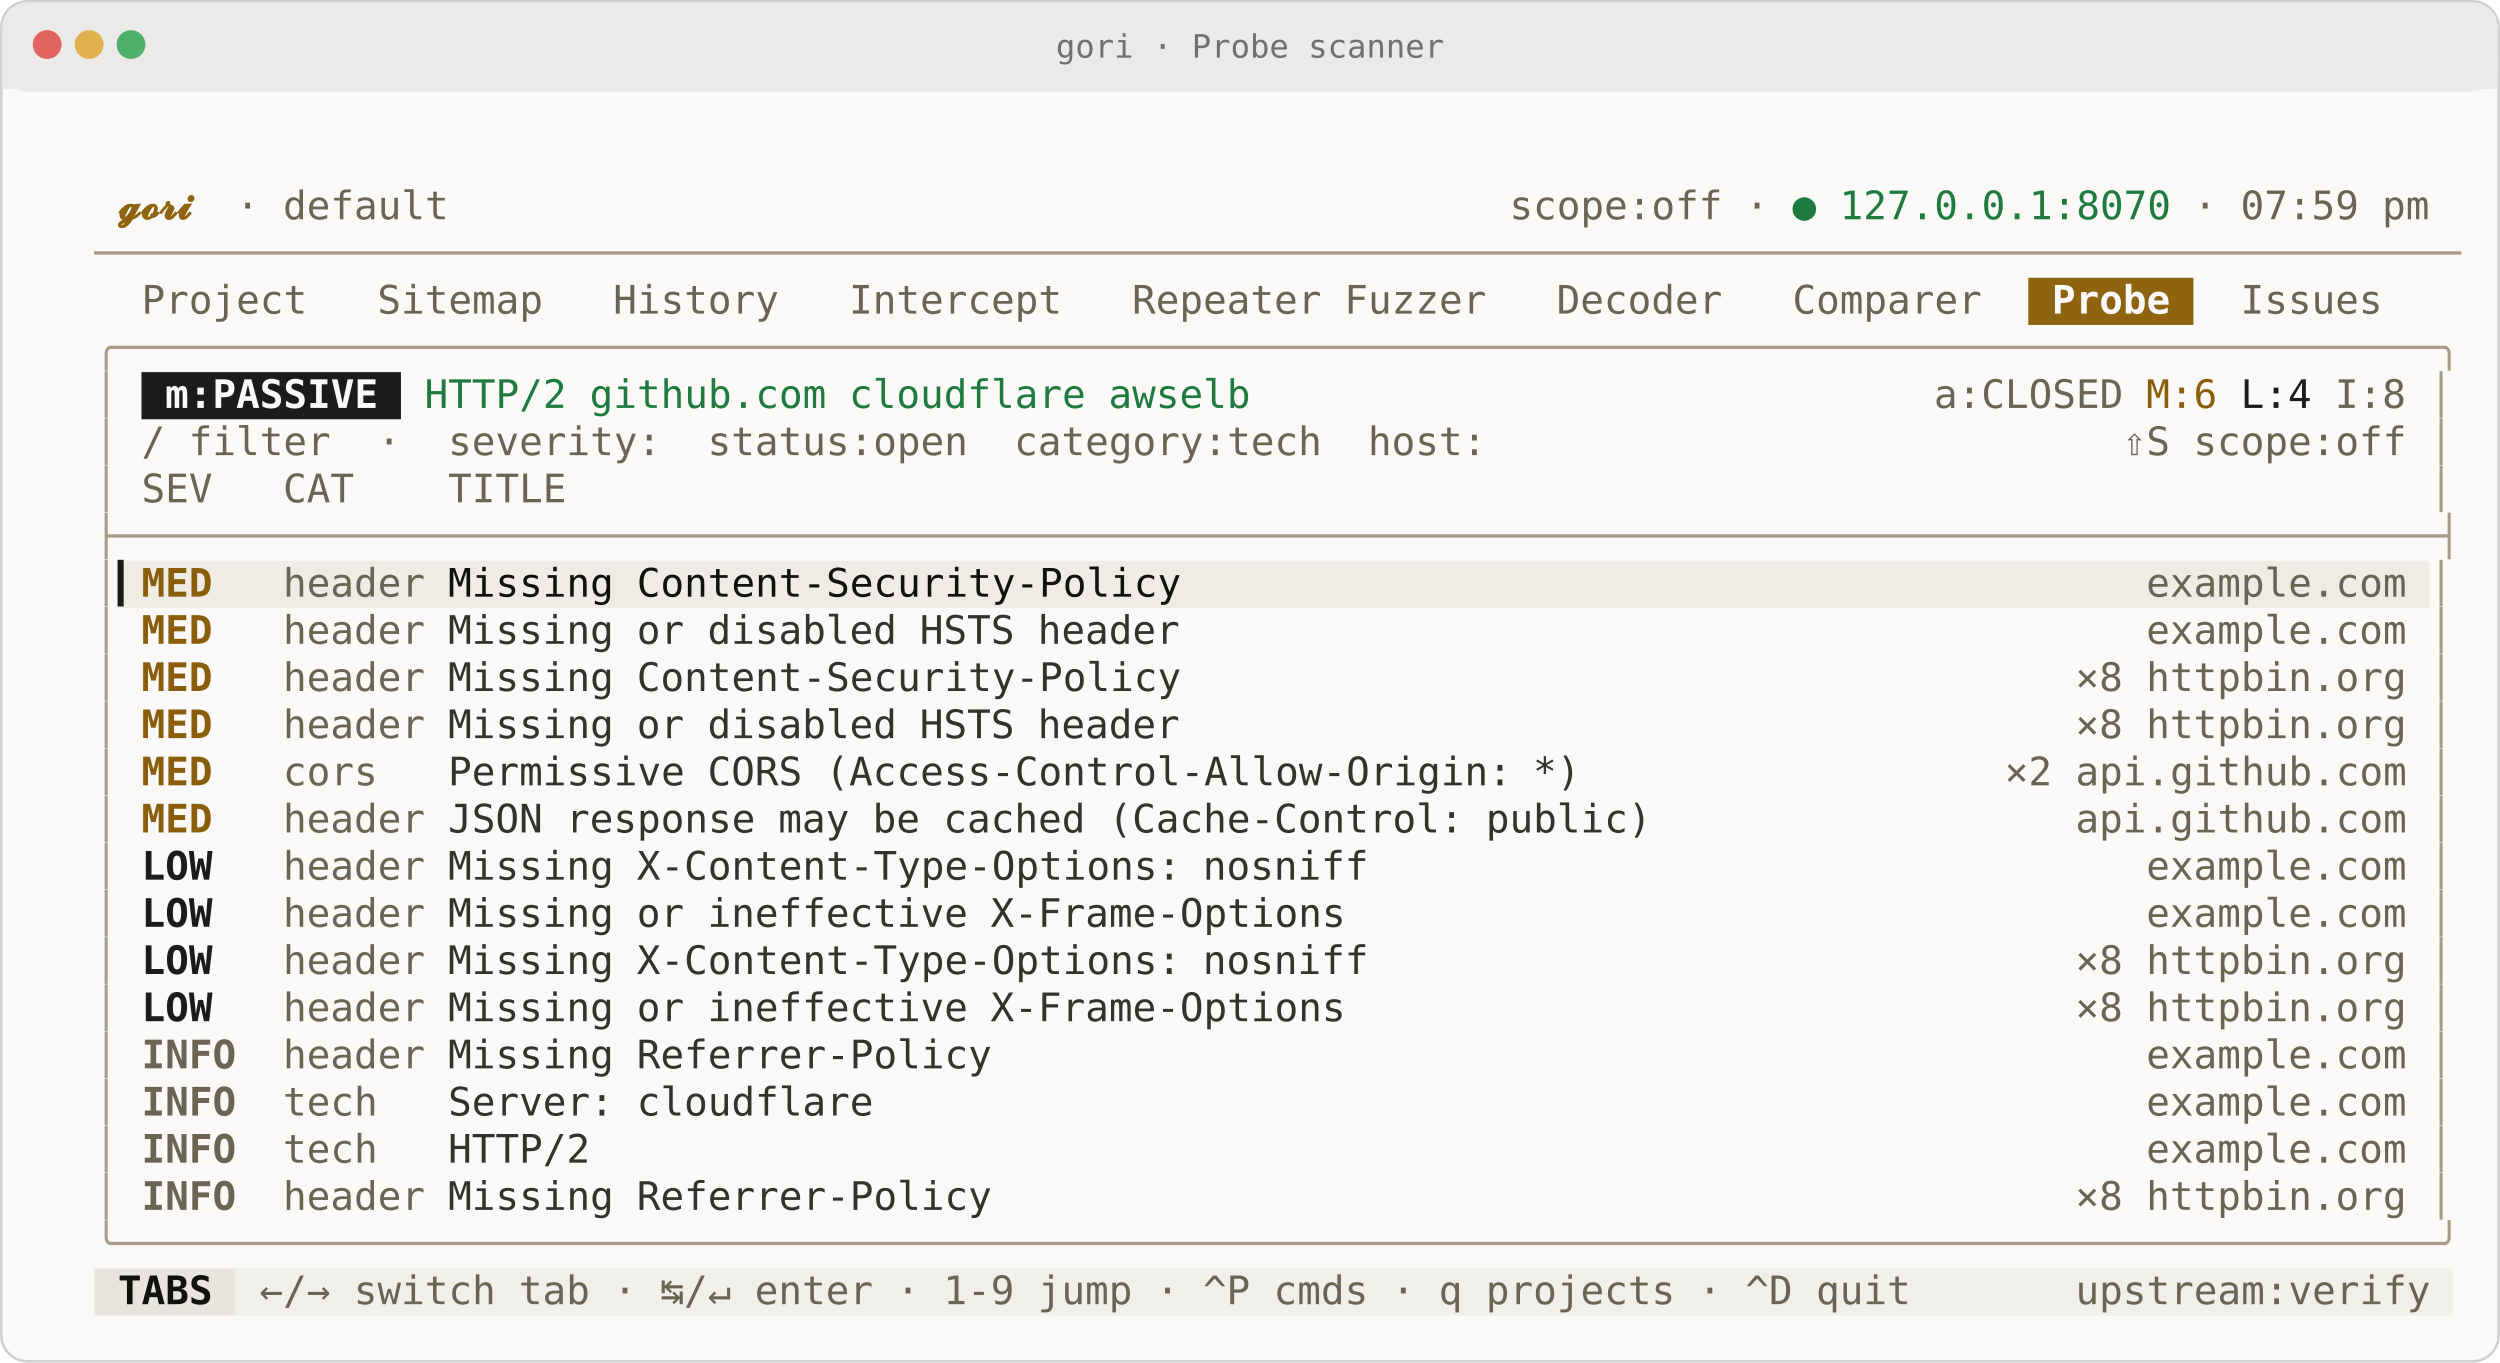
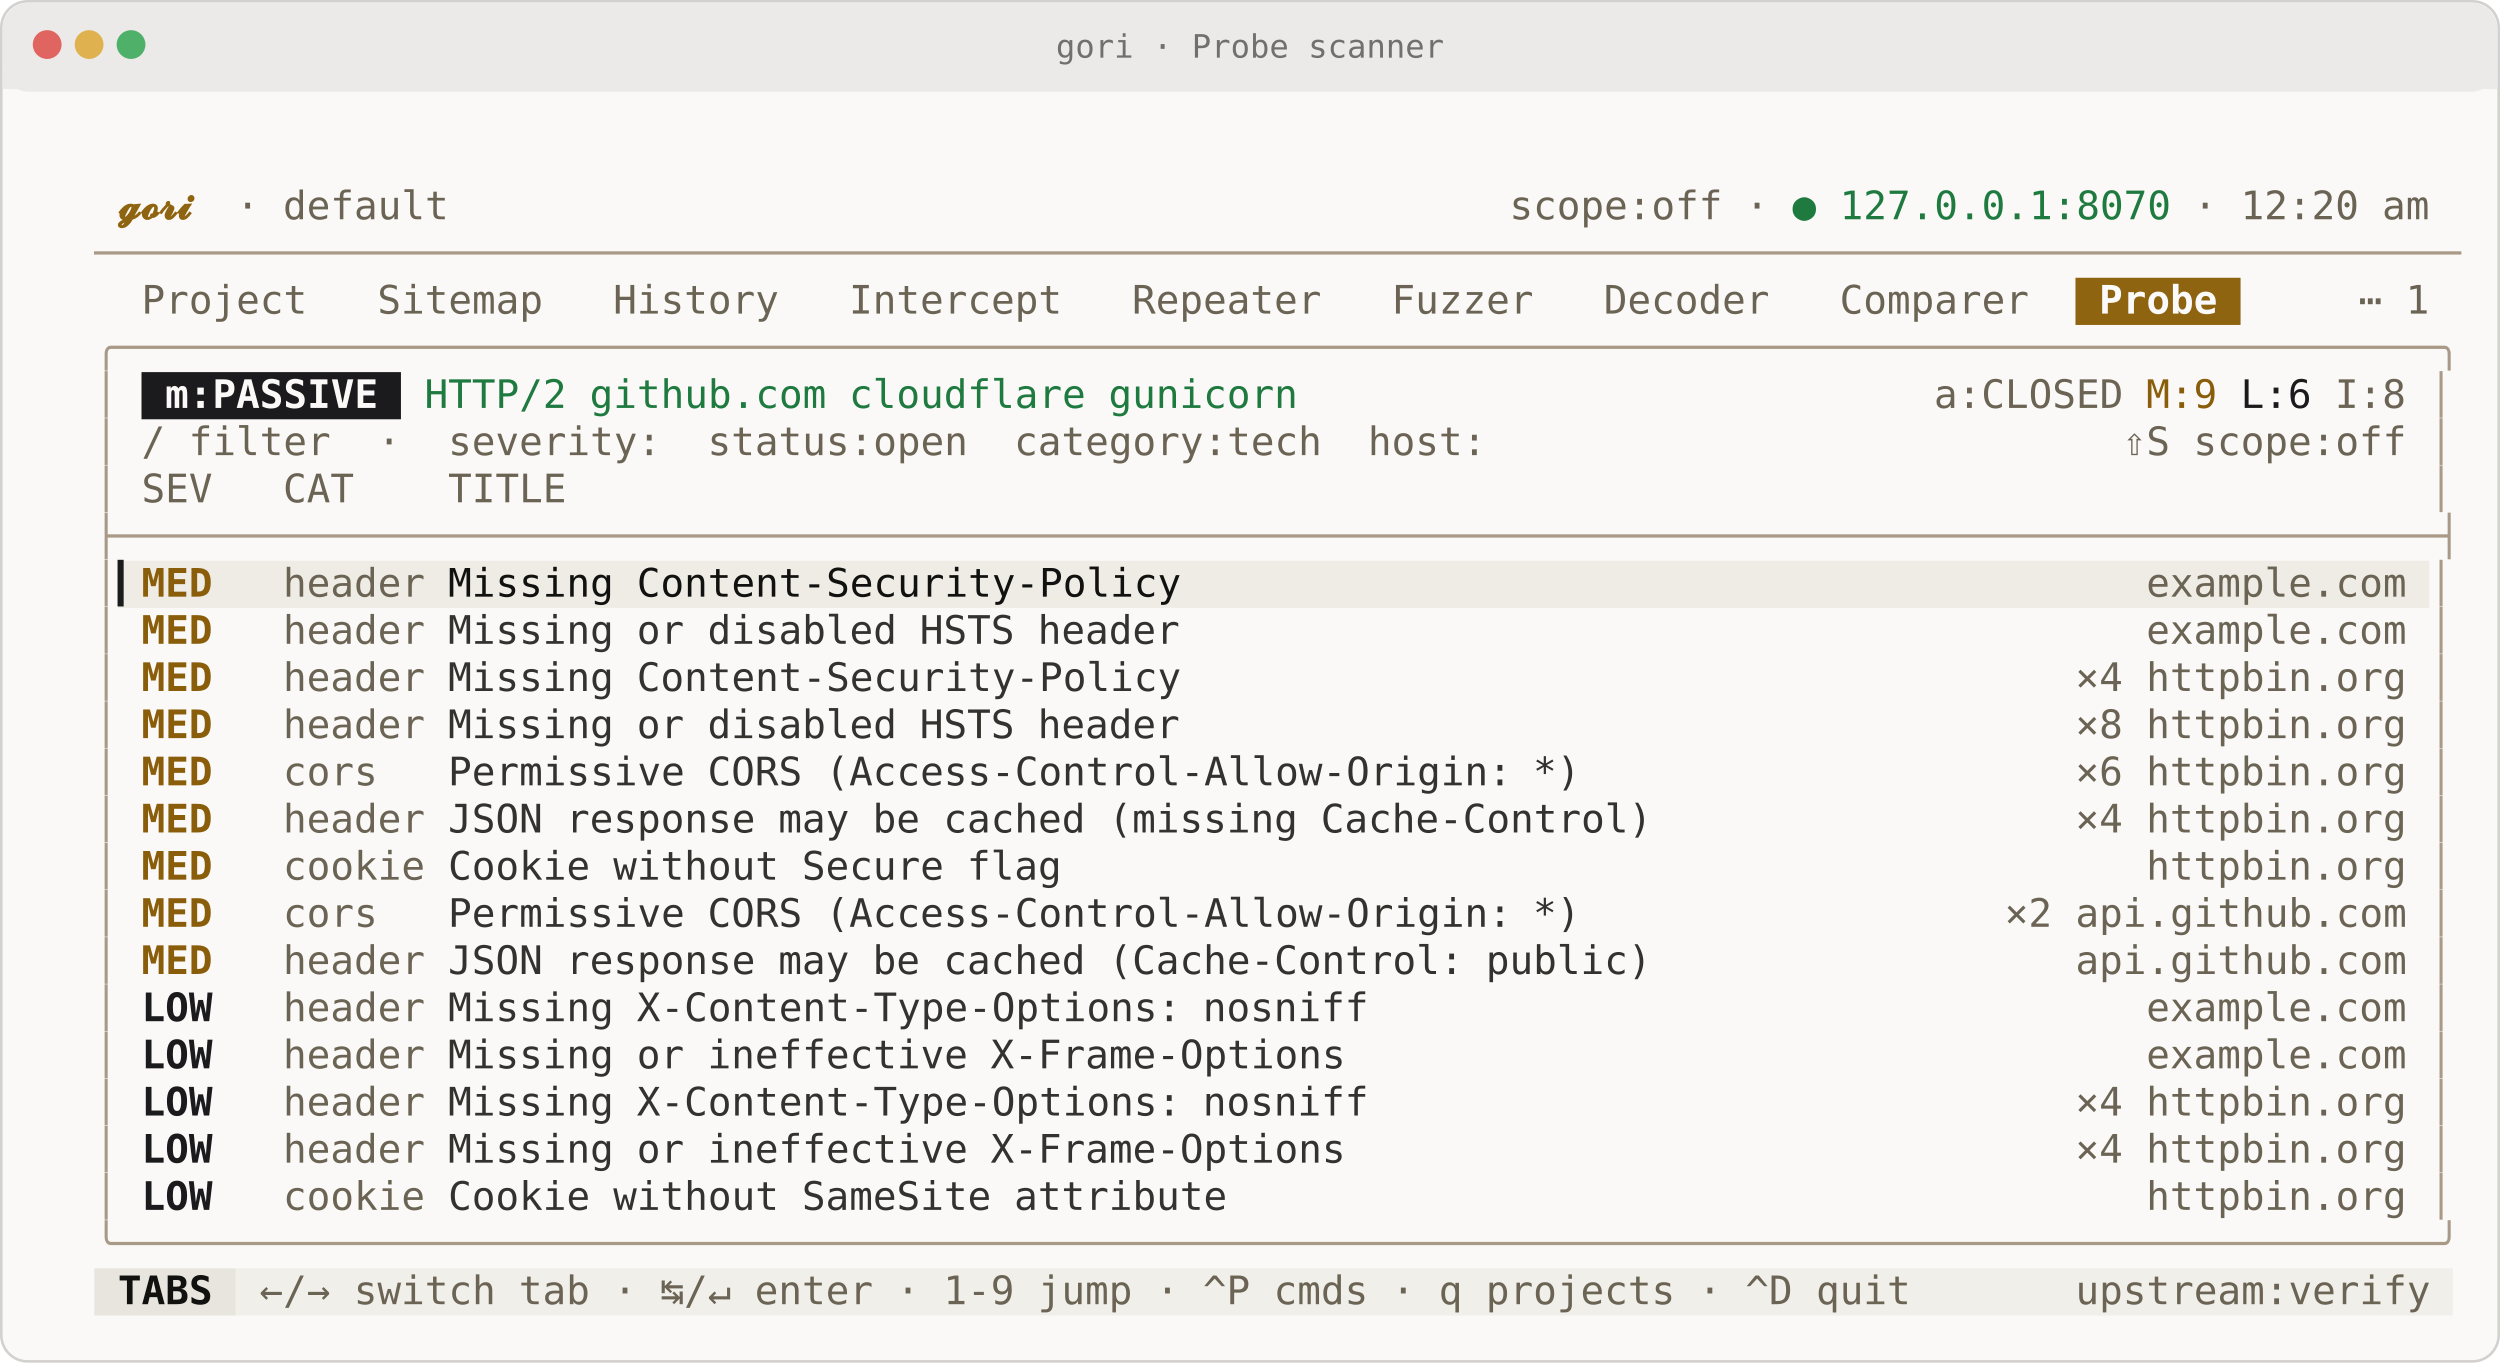
<svg xmlns="http://www.w3.org/2000/svg" width="954" height="520" viewBox="0 0 954.0 520.0" font-family="ui-monospace,'SF Mono','JetBrains Mono',Menlo,Consolas,monospace" font-size="15.0px" role="img" aria-label="gori · Probe scanner">
  <rect x="0.5" y="0.5" width="953.0" height="519.0" rx="10" ry="10" fill="#faf9f7" stroke="#d2d1cf" stroke-width="1" />
  <rect x="1" y="1" width="952.0" height="34.0" rx="10" ry="10" fill="#ebeae8" />
  <rect x="1" y="24.0" width="952.0" height="10" fill="#ebeae8" />
  <circle cx="18.0" cy="17.0" r="5.5" fill="#e0645f" />
  <circle cx="34.0" cy="17.0" r="5.5" fill="#e0b24f" />
  <circle cx="50.0" cy="17.0" r="5.5" fill="#4fb06a" />
  <text x="477.0" y="22.0" text-anchor="middle" fill="#70706f" font-size="12.3px">gori · Probe scanner</text>
-   <rect x="774.00" y="106.00" width="63.00" height="18.00" fill="#8f6410" />
+   <rect x="792.00" y="106.00" width="63.00" height="18.00" fill="#8f6410" />
  <rect x="54.00" y="142.00" width="99.00" height="18.00" fill="#1b1b1d" />
  <rect x="45.00" y="214.00" width="882.00" height="18.00" fill="#eeece5" />
  <rect x="36.00" y="484.00" width="54.00" height="18.00" fill="#e7e5de" />
  <rect x="90.00" y="484.00" width="846.00" height="18.00" fill="#f0efea" />
  <text x="45.00" y="83.68" textLength="36.00" lengthAdjust="spacingAndGlyphs" fill="#8f6410" font-weight="700" xml:space="preserve">𝓰𝓸𝓻𝓲</text>
  <text x="90.00" y="83.68" textLength="9.00" lengthAdjust="spacingAndGlyphs" fill="#6b6454" xml:space="preserve">·</text>
  <text x="108.00" y="83.68" textLength="63.00" lengthAdjust="spacingAndGlyphs" fill="#6b6454" xml:space="preserve">default</text>
  <text x="576.00" y="83.68" textLength="81.00" lengthAdjust="spacingAndGlyphs" fill="#6b6454" xml:space="preserve">scope:off</text>
  <text x="666.00" y="83.68" textLength="9.00" lengthAdjust="spacingAndGlyphs" fill="#6b6454" xml:space="preserve">·</text>
  <text x="684.00" y="83.68" textLength="9.00" lengthAdjust="spacingAndGlyphs" fill="#1f7a40" xml:space="preserve">●</text>
  <text x="702.00" y="83.68" textLength="126.00" lengthAdjust="spacingAndGlyphs" fill="#1f7a40" xml:space="preserve">127.0.0.1:8070</text>
  <text x="837.00" y="83.68" textLength="9.00" lengthAdjust="spacingAndGlyphs" fill="#6b6454" xml:space="preserve">·</text>
-   <text x="855.00" y="83.68" textLength="45.00" lengthAdjust="spacingAndGlyphs" fill="#6b6454" xml:space="preserve">07:59</text>
-   <text x="909.00" y="83.68" textLength="18.00" lengthAdjust="spacingAndGlyphs" fill="#6b6454" xml:space="preserve">pm</text>
+   <text x="855.00" y="83.68" textLength="45.00" lengthAdjust="spacingAndGlyphs" fill="#6b6454" xml:space="preserve">12:20</text>
+   <text x="909.00" y="83.68" textLength="18.00" lengthAdjust="spacingAndGlyphs" fill="#6b6454" xml:space="preserve">am</text>
  <text x="36.00" y="101.68" textLength="900.00" lengthAdjust="spacingAndGlyphs" fill="#a89a86" xml:space="preserve">────────────────────────────────────────────────────────────────────────────────────────────────────</text>
  <text x="54.00" y="119.68" textLength="63.00" lengthAdjust="spacingAndGlyphs" fill="#6b6454" xml:space="preserve">Project</text>
  <text x="144.00" y="119.68" textLength="63.00" lengthAdjust="spacingAndGlyphs" fill="#6b6454" xml:space="preserve">Sitemap</text>
  <text x="234.00" y="119.68" textLength="63.00" lengthAdjust="spacingAndGlyphs" fill="#6b6454" xml:space="preserve">History</text>
  <text x="324.00" y="119.68" textLength="81.00" lengthAdjust="spacingAndGlyphs" fill="#6b6454" xml:space="preserve">Intercept</text>
-   <text x="432.00" y="119.68" textLength="54.00" lengthAdjust="spacingAndGlyphs" fill="#6b6454" xml:space="preserve">Repeater</text>
-   <text x="513.00" y="119.68" textLength="54.00" lengthAdjust="spacingAndGlyphs" fill="#6b6454" xml:space="preserve">Fuzzer</text>
-   <text x="594.00" y="119.68" textLength="63.00" lengthAdjust="spacingAndGlyphs" fill="#6b6454" xml:space="preserve">Decoder</text>
-   <text x="684.00" y="119.68" textLength="72.00" lengthAdjust="spacingAndGlyphs" fill="#6b6454" xml:space="preserve">Comparer</text>
-   <text x="783.00" y="119.68" textLength="45.00" lengthAdjust="spacingAndGlyphs" fill="#fafafa" font-weight="700" xml:space="preserve">Probe</text>
-   <text x="855.00" y="119.68" textLength="72.00" lengthAdjust="spacingAndGlyphs" fill="#6b6454" xml:space="preserve">Issues</text>
+   <text x="432.00" y="119.68" textLength="72.00" lengthAdjust="spacingAndGlyphs" fill="#6b6454" xml:space="preserve">Repeater</text>
+   <text x="531.00" y="119.68" textLength="54.00" lengthAdjust="spacingAndGlyphs" fill="#6b6454" xml:space="preserve">Fuzzer</text>
+   <text x="612.00" y="119.68" textLength="63.00" lengthAdjust="spacingAndGlyphs" fill="#6b6454" xml:space="preserve">Decoder</text>
+   <text x="702.00" y="119.68" textLength="72.00" lengthAdjust="spacingAndGlyphs" fill="#6b6454" xml:space="preserve">Comparer</text>
+   <text x="801.00" y="119.68" textLength="45.00" lengthAdjust="spacingAndGlyphs" fill="#fafafa" font-weight="700" xml:space="preserve">Probe</text>
+   <text x="900.00" y="119.68" textLength="9.00" lengthAdjust="spacingAndGlyphs" fill="#6b6454" xml:space="preserve">⋯</text>
+   <text x="918.00" y="119.68" textLength="9.00" lengthAdjust="spacingAndGlyphs" fill="#6b6454" xml:space="preserve">1</text>
  <text x="36.00" y="137.68" textLength="900.00" lengthAdjust="spacingAndGlyphs" fill="#a89a86" xml:space="preserve">╭──────────────────────────────────────────────────────────────────────────────────────────────────╮</text>
  <text x="36.00" y="155.68" textLength="9.00" lengthAdjust="spacingAndGlyphs" fill="#a89a86" xml:space="preserve">│</text>
  <text x="63.00" y="155.68" textLength="81.00" lengthAdjust="spacingAndGlyphs" fill="#faf9f7" font-weight="700" xml:space="preserve">m:PASSIVE</text>
  <text x="162.00" y="155.68" textLength="54.00" lengthAdjust="spacingAndGlyphs" fill="#1f7a40" xml:space="preserve">HTTP/2</text>
  <text x="225.00" y="155.68" textLength="90.00" lengthAdjust="spacingAndGlyphs" fill="#1f7a40" xml:space="preserve">github.com</text>
  <text x="324.00" y="155.68" textLength="90.00" lengthAdjust="spacingAndGlyphs" fill="#1f7a40" xml:space="preserve">cloudflare</text>
-   <text x="423.00" y="155.68" textLength="54.00" lengthAdjust="spacingAndGlyphs" fill="#1f7a40" xml:space="preserve">awselb</text>
+   <text x="423.00" y="155.68" textLength="72.00" lengthAdjust="spacingAndGlyphs" fill="#1f7a40" xml:space="preserve">gunicorn</text>
  <text x="738.00" y="155.68" textLength="72.00" lengthAdjust="spacingAndGlyphs" fill="#6b6454" xml:space="preserve">a:CLOSED</text>
-   <text x="819.00" y="155.68" textLength="27.00" lengthAdjust="spacingAndGlyphs" fill="#8a5d0a" xml:space="preserve">M:6</text>
-   <text x="855.00" y="155.68" textLength="27.00" lengthAdjust="spacingAndGlyphs" fill="#1b1b1d" xml:space="preserve">L:4</text>
+   <text x="819.00" y="155.68" textLength="27.00" lengthAdjust="spacingAndGlyphs" fill="#8a5d0a" xml:space="preserve">M:9</text>
+   <text x="855.00" y="155.68" textLength="27.00" lengthAdjust="spacingAndGlyphs" fill="#1b1b1d" xml:space="preserve">L:6</text>
  <text x="891.00" y="155.68" textLength="27.00" lengthAdjust="spacingAndGlyphs" fill="#6b6454" xml:space="preserve">I:8</text>
  <text x="927.00" y="155.68" textLength="9.00" lengthAdjust="spacingAndGlyphs" fill="#a89a86" xml:space="preserve">│</text>
  <text x="36.00" y="173.68" textLength="9.00" lengthAdjust="spacingAndGlyphs" fill="#a89a86" xml:space="preserve">│</text>
  <text x="54.00" y="173.68" textLength="9.00" lengthAdjust="spacingAndGlyphs" fill="#6b6454" xml:space="preserve">/</text>
  <text x="72.00" y="173.68" textLength="54.00" lengthAdjust="spacingAndGlyphs" fill="#6b6454" xml:space="preserve">filter</text>
  <text x="144.00" y="173.68" textLength="9.00" lengthAdjust="spacingAndGlyphs" fill="#6b6454" xml:space="preserve">·</text>
  <text x="171.00" y="173.68" textLength="81.00" lengthAdjust="spacingAndGlyphs" fill="#6b6454" xml:space="preserve">severity:</text>
  <text x="270.00" y="173.68" textLength="99.00" lengthAdjust="spacingAndGlyphs" fill="#6b6454" xml:space="preserve">status:open</text>
  <text x="387.00" y="173.68" textLength="117.00" lengthAdjust="spacingAndGlyphs" fill="#6b6454" xml:space="preserve">category:tech</text>
  <text x="522.00" y="173.68" textLength="45.00" lengthAdjust="spacingAndGlyphs" fill="#6b6454" xml:space="preserve">host:</text>
  <text x="810.00" y="173.68" textLength="18.00" lengthAdjust="spacingAndGlyphs" fill="#6b6454" xml:space="preserve">⇧S</text>
  <text x="837.00" y="173.68" textLength="81.00" lengthAdjust="spacingAndGlyphs" fill="#6b6454" xml:space="preserve">scope:off</text>
  <text x="927.00" y="173.68" textLength="9.00" lengthAdjust="spacingAndGlyphs" fill="#a89a86" xml:space="preserve">│</text>
  <text x="36.00" y="191.68" textLength="9.00" lengthAdjust="spacingAndGlyphs" fill="#a89a86" xml:space="preserve">│</text>
  <text x="54.00" y="191.68" textLength="27.00" lengthAdjust="spacingAndGlyphs" fill="#6b6454" xml:space="preserve">SEV</text>
  <text x="108.00" y="191.68" textLength="27.00" lengthAdjust="spacingAndGlyphs" fill="#6b6454" xml:space="preserve">CAT</text>
  <text x="171.00" y="191.68" textLength="45.00" lengthAdjust="spacingAndGlyphs" fill="#6b6454" xml:space="preserve">TITLE</text>
  <text x="927.00" y="191.68" textLength="9.00" lengthAdjust="spacingAndGlyphs" fill="#a89a86" xml:space="preserve">│</text>
  <text x="36.00" y="209.68" textLength="900.00" lengthAdjust="spacingAndGlyphs" fill="#a89a86" xml:space="preserve">├──────────────────────────────────────────────────────────────────────────────────────────────────┤</text>
  <text x="36.00" y="227.68" textLength="9.00" lengthAdjust="spacingAndGlyphs" fill="#a89a86" xml:space="preserve">│</text>
  <text x="45.00" y="227.68" textLength="9.00" lengthAdjust="spacingAndGlyphs" fill="#1b1b1d" xml:space="preserve">▎</text>
  <text x="54.00" y="227.68" textLength="27.00" lengthAdjust="spacingAndGlyphs" fill="#8a5d0a" font-weight="700" xml:space="preserve">MED</text>
  <text x="108.00" y="227.68" textLength="54.00" lengthAdjust="spacingAndGlyphs" fill="#6b6454" xml:space="preserve">header</text>
  <text x="171.00" y="227.68" textLength="63.00" lengthAdjust="spacingAndGlyphs" fill="#111110" xml:space="preserve">Missing</text>
  <text x="243.00" y="227.68" textLength="207.00" lengthAdjust="spacingAndGlyphs" fill="#111110" xml:space="preserve">Content-Security-Policy</text>
  <text x="819.00" y="227.68" textLength="99.00" lengthAdjust="spacingAndGlyphs" fill="#6b6454" xml:space="preserve">example.com</text>
  <text x="927.00" y="227.68" textLength="9.00" lengthAdjust="spacingAndGlyphs" fill="#a89a86" xml:space="preserve">│</text>
  <text x="36.00" y="245.68" textLength="9.00" lengthAdjust="spacingAndGlyphs" fill="#a89a86" xml:space="preserve">│</text>
  <text x="54.00" y="245.68" textLength="27.00" lengthAdjust="spacingAndGlyphs" fill="#8a5d0a" font-weight="700" xml:space="preserve">MED</text>
  <text x="108.00" y="245.68" textLength="54.00" lengthAdjust="spacingAndGlyphs" fill="#6b6454" xml:space="preserve">header</text>
  <text x="171.00" y="245.68" textLength="63.00" lengthAdjust="spacingAndGlyphs" fill="#33322f" xml:space="preserve">Missing</text>
  <text x="243.00" y="245.68" textLength="18.00" lengthAdjust="spacingAndGlyphs" fill="#33322f" xml:space="preserve">or</text>
  <text x="270.00" y="245.68" textLength="72.00" lengthAdjust="spacingAndGlyphs" fill="#33322f" xml:space="preserve">disabled</text>
  <text x="351.00" y="245.68" textLength="36.00" lengthAdjust="spacingAndGlyphs" fill="#33322f" xml:space="preserve">HSTS</text>
  <text x="396.00" y="245.68" textLength="54.00" lengthAdjust="spacingAndGlyphs" fill="#33322f" xml:space="preserve">header</text>
  <text x="819.00" y="245.68" textLength="99.00" lengthAdjust="spacingAndGlyphs" fill="#6b6454" xml:space="preserve">example.com</text>
  <text x="927.00" y="245.68" textLength="9.00" lengthAdjust="spacingAndGlyphs" fill="#a89a86" xml:space="preserve">│</text>
  <text x="36.00" y="263.68" textLength="9.00" lengthAdjust="spacingAndGlyphs" fill="#a89a86" xml:space="preserve">│</text>
  <text x="54.00" y="263.68" textLength="27.00" lengthAdjust="spacingAndGlyphs" fill="#8a5d0a" font-weight="700" xml:space="preserve">MED</text>
  <text x="108.00" y="263.68" textLength="54.00" lengthAdjust="spacingAndGlyphs" fill="#6b6454" xml:space="preserve">header</text>
  <text x="171.00" y="263.68" textLength="63.00" lengthAdjust="spacingAndGlyphs" fill="#33322f" xml:space="preserve">Missing</text>
  <text x="243.00" y="263.68" textLength="207.00" lengthAdjust="spacingAndGlyphs" fill="#33322f" xml:space="preserve">Content-Security-Policy</text>
-   <text x="792.00" y="263.68" textLength="18.00" lengthAdjust="spacingAndGlyphs" fill="#6b6454" xml:space="preserve">×8</text>
+   <text x="792.00" y="263.68" textLength="18.00" lengthAdjust="spacingAndGlyphs" fill="#6b6454" xml:space="preserve">×4</text>
  <text x="819.00" y="263.68" textLength="99.00" lengthAdjust="spacingAndGlyphs" fill="#6b6454" xml:space="preserve">httpbin.org</text>
  <text x="927.00" y="263.68" textLength="9.00" lengthAdjust="spacingAndGlyphs" fill="#a89a86" xml:space="preserve">│</text>
  <text x="36.00" y="281.68" textLength="9.00" lengthAdjust="spacingAndGlyphs" fill="#a89a86" xml:space="preserve">│</text>
  <text x="54.00" y="281.68" textLength="27.00" lengthAdjust="spacingAndGlyphs" fill="#8a5d0a" font-weight="700" xml:space="preserve">MED</text>
  <text x="108.00" y="281.68" textLength="54.00" lengthAdjust="spacingAndGlyphs" fill="#6b6454" xml:space="preserve">header</text>
  <text x="171.00" y="281.68" textLength="63.00" lengthAdjust="spacingAndGlyphs" fill="#33322f" xml:space="preserve">Missing</text>
  <text x="243.00" y="281.68" textLength="18.00" lengthAdjust="spacingAndGlyphs" fill="#33322f" xml:space="preserve">or</text>
  <text x="270.00" y="281.68" textLength="72.00" lengthAdjust="spacingAndGlyphs" fill="#33322f" xml:space="preserve">disabled</text>
  <text x="351.00" y="281.68" textLength="36.00" lengthAdjust="spacingAndGlyphs" fill="#33322f" xml:space="preserve">HSTS</text>
  <text x="396.00" y="281.68" textLength="54.00" lengthAdjust="spacingAndGlyphs" fill="#33322f" xml:space="preserve">header</text>
  <text x="792.00" y="281.68" textLength="18.00" lengthAdjust="spacingAndGlyphs" fill="#6b6454" xml:space="preserve">×8</text>
  <text x="819.00" y="281.68" textLength="99.00" lengthAdjust="spacingAndGlyphs" fill="#6b6454" xml:space="preserve">httpbin.org</text>
  <text x="927.00" y="281.68" textLength="9.00" lengthAdjust="spacingAndGlyphs" fill="#a89a86" xml:space="preserve">│</text>
  <text x="36.00" y="299.68" textLength="9.00" lengthAdjust="spacingAndGlyphs" fill="#a89a86" xml:space="preserve">│</text>
  <text x="54.00" y="299.68" textLength="27.00" lengthAdjust="spacingAndGlyphs" fill="#8a5d0a" font-weight="700" xml:space="preserve">MED</text>
  <text x="108.00" y="299.68" textLength="36.00" lengthAdjust="spacingAndGlyphs" fill="#6b6454" xml:space="preserve">cors</text>
  <text x="171.00" y="299.68" textLength="90.00" lengthAdjust="spacingAndGlyphs" fill="#33322f" xml:space="preserve">Permissive</text>
  <text x="270.00" y="299.68" textLength="36.00" lengthAdjust="spacingAndGlyphs" fill="#33322f" xml:space="preserve">CORS</text>
  <text x="315.00" y="299.68" textLength="261.00" lengthAdjust="spacingAndGlyphs" fill="#33322f" xml:space="preserve">(Access-Control-Allow-Origin:</text>
  <text x="585.00" y="299.68" textLength="18.00" lengthAdjust="spacingAndGlyphs" fill="#33322f" xml:space="preserve">*)</text>
-   <text x="765.00" y="299.68" textLength="18.00" lengthAdjust="spacingAndGlyphs" fill="#6b6454" xml:space="preserve">×2</text>
-   <text x="792.00" y="299.68" textLength="126.00" lengthAdjust="spacingAndGlyphs" fill="#6b6454" xml:space="preserve">api.github.com</text>
+   <text x="792.00" y="299.68" textLength="18.00" lengthAdjust="spacingAndGlyphs" fill="#6b6454" xml:space="preserve">×6</text>
+   <text x="819.00" y="299.68" textLength="99.00" lengthAdjust="spacingAndGlyphs" fill="#6b6454" xml:space="preserve">httpbin.org</text>
  <text x="927.00" y="299.68" textLength="9.00" lengthAdjust="spacingAndGlyphs" fill="#a89a86" xml:space="preserve">│</text>
  <text x="36.00" y="317.68" textLength="9.00" lengthAdjust="spacingAndGlyphs" fill="#a89a86" xml:space="preserve">│</text>
  <text x="54.00" y="317.68" textLength="27.00" lengthAdjust="spacingAndGlyphs" fill="#8a5d0a" font-weight="700" xml:space="preserve">MED</text>
  <text x="108.00" y="317.68" textLength="54.00" lengthAdjust="spacingAndGlyphs" fill="#6b6454" xml:space="preserve">header</text>
  <text x="171.00" y="317.68" textLength="36.00" lengthAdjust="spacingAndGlyphs" fill="#33322f" xml:space="preserve">JSON</text>
  <text x="216.00" y="317.68" textLength="72.00" lengthAdjust="spacingAndGlyphs" fill="#33322f" xml:space="preserve">response</text>
  <text x="297.00" y="317.68" textLength="27.00" lengthAdjust="spacingAndGlyphs" fill="#33322f" xml:space="preserve">may</text>
  <text x="333.00" y="317.68" textLength="18.00" lengthAdjust="spacingAndGlyphs" fill="#33322f" xml:space="preserve">be</text>
  <text x="360.00" y="317.68" textLength="54.00" lengthAdjust="spacingAndGlyphs" fill="#33322f" xml:space="preserve">cached</text>
-   <text x="423.00" y="317.68" textLength="135.00" lengthAdjust="spacingAndGlyphs" fill="#33322f" xml:space="preserve">(Cache-Control:</text>
-   <text x="567.00" y="317.68" textLength="63.00" lengthAdjust="spacingAndGlyphs" fill="#33322f" xml:space="preserve">public)</text>
-   <text x="792.00" y="317.68" textLength="126.00" lengthAdjust="spacingAndGlyphs" fill="#6b6454" xml:space="preserve">api.github.com</text>
+   <text x="423.00" y="317.68" textLength="72.00" lengthAdjust="spacingAndGlyphs" fill="#33322f" xml:space="preserve">(missing</text>
+   <text x="504.00" y="317.68" textLength="126.00" lengthAdjust="spacingAndGlyphs" fill="#33322f" xml:space="preserve">Cache-Control)</text>
+   <text x="792.00" y="317.68" textLength="18.00" lengthAdjust="spacingAndGlyphs" fill="#6b6454" xml:space="preserve">×4</text>
+   <text x="819.00" y="317.68" textLength="99.00" lengthAdjust="spacingAndGlyphs" fill="#6b6454" xml:space="preserve">httpbin.org</text>
  <text x="927.00" y="317.68" textLength="9.00" lengthAdjust="spacingAndGlyphs" fill="#a89a86" xml:space="preserve">│</text>
  <text x="36.00" y="335.68" textLength="9.00" lengthAdjust="spacingAndGlyphs" fill="#a89a86" xml:space="preserve">│</text>
-   <text x="54.00" y="335.68" textLength="27.00" lengthAdjust="spacingAndGlyphs" fill="#1b1b1d" font-weight="700" xml:space="preserve">LOW</text>
-   <text x="108.00" y="335.68" textLength="54.00" lengthAdjust="spacingAndGlyphs" fill="#6b6454" xml:space="preserve">header</text>
-   <text x="171.00" y="335.68" textLength="63.00" lengthAdjust="spacingAndGlyphs" fill="#33322f" xml:space="preserve">Missing</text>
-   <text x="243.00" y="335.68" textLength="207.00" lengthAdjust="spacingAndGlyphs" fill="#33322f" xml:space="preserve">X-Content-Type-Options:</text>
-   <text x="459.00" y="335.68" textLength="63.00" lengthAdjust="spacingAndGlyphs" fill="#33322f" xml:space="preserve">nosniff</text>
-   <text x="819.00" y="335.68" textLength="99.00" lengthAdjust="spacingAndGlyphs" fill="#6b6454" xml:space="preserve">example.com</text>
+   <text x="54.00" y="335.68" textLength="27.00" lengthAdjust="spacingAndGlyphs" fill="#8a5d0a" font-weight="700" xml:space="preserve">MED</text>
+   <text x="108.00" y="335.68" textLength="54.00" lengthAdjust="spacingAndGlyphs" fill="#6b6454" xml:space="preserve">cookie</text>
+   <text x="171.00" y="335.68" textLength="54.00" lengthAdjust="spacingAndGlyphs" fill="#33322f" xml:space="preserve">Cookie</text>
+   <text x="234.00" y="335.68" textLength="63.00" lengthAdjust="spacingAndGlyphs" fill="#33322f" xml:space="preserve">without</text>
+   <text x="306.00" y="335.68" textLength="54.00" lengthAdjust="spacingAndGlyphs" fill="#33322f" xml:space="preserve">Secure</text>
+   <text x="369.00" y="335.68" textLength="36.00" lengthAdjust="spacingAndGlyphs" fill="#33322f" xml:space="preserve">flag</text>
+   <text x="819.00" y="335.68" textLength="99.00" lengthAdjust="spacingAndGlyphs" fill="#6b6454" xml:space="preserve">httpbin.org</text>
  <text x="927.00" y="335.68" textLength="9.00" lengthAdjust="spacingAndGlyphs" fill="#a89a86" xml:space="preserve">│</text>
  <text x="36.00" y="353.68" textLength="9.00" lengthAdjust="spacingAndGlyphs" fill="#a89a86" xml:space="preserve">│</text>
-   <text x="54.00" y="353.68" textLength="27.00" lengthAdjust="spacingAndGlyphs" fill="#1b1b1d" font-weight="700" xml:space="preserve">LOW</text>
-   <text x="108.00" y="353.68" textLength="54.00" lengthAdjust="spacingAndGlyphs" fill="#6b6454" xml:space="preserve">header</text>
-   <text x="171.00" y="353.68" textLength="63.00" lengthAdjust="spacingAndGlyphs" fill="#33322f" xml:space="preserve">Missing</text>
-   <text x="243.00" y="353.68" textLength="18.00" lengthAdjust="spacingAndGlyphs" fill="#33322f" xml:space="preserve">or</text>
-   <text x="270.00" y="353.68" textLength="99.00" lengthAdjust="spacingAndGlyphs" fill="#33322f" xml:space="preserve">ineffective</text>
-   <text x="378.00" y="353.68" textLength="135.00" lengthAdjust="spacingAndGlyphs" fill="#33322f" xml:space="preserve">X-Frame-Options</text>
-   <text x="819.00" y="353.68" textLength="99.00" lengthAdjust="spacingAndGlyphs" fill="#6b6454" xml:space="preserve">example.com</text>
+   <text x="54.00" y="353.68" textLength="27.00" lengthAdjust="spacingAndGlyphs" fill="#8a5d0a" font-weight="700" xml:space="preserve">MED</text>
+   <text x="108.00" y="353.68" textLength="36.00" lengthAdjust="spacingAndGlyphs" fill="#6b6454" xml:space="preserve">cors</text>
+   <text x="171.00" y="353.68" textLength="90.00" lengthAdjust="spacingAndGlyphs" fill="#33322f" xml:space="preserve">Permissive</text>
+   <text x="270.00" y="353.68" textLength="36.00" lengthAdjust="spacingAndGlyphs" fill="#33322f" xml:space="preserve">CORS</text>
+   <text x="315.00" y="353.68" textLength="261.00" lengthAdjust="spacingAndGlyphs" fill="#33322f" xml:space="preserve">(Access-Control-Allow-Origin:</text>
+   <text x="585.00" y="353.68" textLength="18.00" lengthAdjust="spacingAndGlyphs" fill="#33322f" xml:space="preserve">*)</text>
+   <text x="765.00" y="353.68" textLength="18.00" lengthAdjust="spacingAndGlyphs" fill="#6b6454" xml:space="preserve">×2</text>
+   <text x="792.00" y="353.68" textLength="126.00" lengthAdjust="spacingAndGlyphs" fill="#6b6454" xml:space="preserve">api.github.com</text>
  <text x="927.00" y="353.68" textLength="9.00" lengthAdjust="spacingAndGlyphs" fill="#a89a86" xml:space="preserve">│</text>
  <text x="36.00" y="371.68" textLength="9.00" lengthAdjust="spacingAndGlyphs" fill="#a89a86" xml:space="preserve">│</text>
-   <text x="54.00" y="371.68" textLength="27.00" lengthAdjust="spacingAndGlyphs" fill="#1b1b1d" font-weight="700" xml:space="preserve">LOW</text>
+   <text x="54.00" y="371.68" textLength="27.00" lengthAdjust="spacingAndGlyphs" fill="#8a5d0a" font-weight="700" xml:space="preserve">MED</text>
  <text x="108.00" y="371.68" textLength="54.00" lengthAdjust="spacingAndGlyphs" fill="#6b6454" xml:space="preserve">header</text>
-   <text x="171.00" y="371.68" textLength="63.00" lengthAdjust="spacingAndGlyphs" fill="#33322f" xml:space="preserve">Missing</text>
-   <text x="243.00" y="371.68" textLength="207.00" lengthAdjust="spacingAndGlyphs" fill="#33322f" xml:space="preserve">X-Content-Type-Options:</text>
-   <text x="459.00" y="371.68" textLength="63.00" lengthAdjust="spacingAndGlyphs" fill="#33322f" xml:space="preserve">nosniff</text>
-   <text x="792.00" y="371.68" textLength="18.00" lengthAdjust="spacingAndGlyphs" fill="#6b6454" xml:space="preserve">×8</text>
-   <text x="819.00" y="371.68" textLength="99.00" lengthAdjust="spacingAndGlyphs" fill="#6b6454" xml:space="preserve">httpbin.org</text>
+   <text x="171.00" y="371.68" textLength="36.00" lengthAdjust="spacingAndGlyphs" fill="#33322f" xml:space="preserve">JSON</text>
+   <text x="216.00" y="371.68" textLength="72.00" lengthAdjust="spacingAndGlyphs" fill="#33322f" xml:space="preserve">response</text>
+   <text x="297.00" y="371.68" textLength="27.00" lengthAdjust="spacingAndGlyphs" fill="#33322f" xml:space="preserve">may</text>
+   <text x="333.00" y="371.68" textLength="18.00" lengthAdjust="spacingAndGlyphs" fill="#33322f" xml:space="preserve">be</text>
+   <text x="360.00" y="371.68" textLength="54.00" lengthAdjust="spacingAndGlyphs" fill="#33322f" xml:space="preserve">cached</text>
+   <text x="423.00" y="371.68" textLength="135.00" lengthAdjust="spacingAndGlyphs" fill="#33322f" xml:space="preserve">(Cache-Control:</text>
+   <text x="567.00" y="371.68" textLength="63.00" lengthAdjust="spacingAndGlyphs" fill="#33322f" xml:space="preserve">public)</text>
+   <text x="792.00" y="371.68" textLength="126.00" lengthAdjust="spacingAndGlyphs" fill="#6b6454" xml:space="preserve">api.github.com</text>
  <text x="927.00" y="371.68" textLength="9.00" lengthAdjust="spacingAndGlyphs" fill="#a89a86" xml:space="preserve">│</text>
  <text x="36.00" y="389.68" textLength="9.00" lengthAdjust="spacingAndGlyphs" fill="#a89a86" xml:space="preserve">│</text>
  <text x="54.00" y="389.68" textLength="27.00" lengthAdjust="spacingAndGlyphs" fill="#1b1b1d" font-weight="700" xml:space="preserve">LOW</text>
  <text x="108.00" y="389.68" textLength="54.00" lengthAdjust="spacingAndGlyphs" fill="#6b6454" xml:space="preserve">header</text>
  <text x="171.00" y="389.68" textLength="63.00" lengthAdjust="spacingAndGlyphs" fill="#33322f" xml:space="preserve">Missing</text>
-   <text x="243.00" y="389.68" textLength="18.00" lengthAdjust="spacingAndGlyphs" fill="#33322f" xml:space="preserve">or</text>
-   <text x="270.00" y="389.68" textLength="99.00" lengthAdjust="spacingAndGlyphs" fill="#33322f" xml:space="preserve">ineffective</text>
-   <text x="378.00" y="389.68" textLength="135.00" lengthAdjust="spacingAndGlyphs" fill="#33322f" xml:space="preserve">X-Frame-Options</text>
-   <text x="792.00" y="389.68" textLength="18.00" lengthAdjust="spacingAndGlyphs" fill="#6b6454" xml:space="preserve">×8</text>
-   <text x="819.00" y="389.68" textLength="99.00" lengthAdjust="spacingAndGlyphs" fill="#6b6454" xml:space="preserve">httpbin.org</text>
+   <text x="243.00" y="389.68" textLength="207.00" lengthAdjust="spacingAndGlyphs" fill="#33322f" xml:space="preserve">X-Content-Type-Options:</text>
+   <text x="459.00" y="389.68" textLength="63.00" lengthAdjust="spacingAndGlyphs" fill="#33322f" xml:space="preserve">nosniff</text>
+   <text x="819.00" y="389.68" textLength="99.00" lengthAdjust="spacingAndGlyphs" fill="#6b6454" xml:space="preserve">example.com</text>
  <text x="927.00" y="389.68" textLength="9.00" lengthAdjust="spacingAndGlyphs" fill="#a89a86" xml:space="preserve">│</text>
  <text x="36.00" y="407.68" textLength="9.00" lengthAdjust="spacingAndGlyphs" fill="#a89a86" xml:space="preserve">│</text>
-   <text x="54.00" y="407.68" textLength="36.00" lengthAdjust="spacingAndGlyphs" fill="#6b6454" font-weight="700" xml:space="preserve">INFO</text>
+   <text x="54.00" y="407.68" textLength="27.00" lengthAdjust="spacingAndGlyphs" fill="#1b1b1d" font-weight="700" xml:space="preserve">LOW</text>
  <text x="108.00" y="407.68" textLength="54.00" lengthAdjust="spacingAndGlyphs" fill="#6b6454" xml:space="preserve">header</text>
  <text x="171.00" y="407.68" textLength="63.00" lengthAdjust="spacingAndGlyphs" fill="#33322f" xml:space="preserve">Missing</text>
-   <text x="243.00" y="407.68" textLength="135.00" lengthAdjust="spacingAndGlyphs" fill="#33322f" xml:space="preserve">Referrer-Policy</text>
+   <text x="243.00" y="407.68" textLength="18.00" lengthAdjust="spacingAndGlyphs" fill="#33322f" xml:space="preserve">or</text>
+   <text x="270.00" y="407.68" textLength="99.00" lengthAdjust="spacingAndGlyphs" fill="#33322f" xml:space="preserve">ineffective</text>
+   <text x="378.00" y="407.68" textLength="135.00" lengthAdjust="spacingAndGlyphs" fill="#33322f" xml:space="preserve">X-Frame-Options</text>
  <text x="819.00" y="407.68" textLength="99.00" lengthAdjust="spacingAndGlyphs" fill="#6b6454" xml:space="preserve">example.com</text>
  <text x="927.00" y="407.68" textLength="9.00" lengthAdjust="spacingAndGlyphs" fill="#a89a86" xml:space="preserve">│</text>
  <text x="36.00" y="425.68" textLength="9.00" lengthAdjust="spacingAndGlyphs" fill="#a89a86" xml:space="preserve">│</text>
-   <text x="54.00" y="425.68" textLength="36.00" lengthAdjust="spacingAndGlyphs" fill="#6b6454" font-weight="700" xml:space="preserve">INFO</text>
-   <text x="108.00" y="425.68" textLength="36.00" lengthAdjust="spacingAndGlyphs" fill="#6b6454" xml:space="preserve">tech</text>
-   <text x="171.00" y="425.68" textLength="63.00" lengthAdjust="spacingAndGlyphs" fill="#33322f" xml:space="preserve">Server:</text>
-   <text x="243.00" y="425.68" textLength="90.00" lengthAdjust="spacingAndGlyphs" fill="#33322f" xml:space="preserve">cloudflare</text>
-   <text x="819.00" y="425.68" textLength="99.00" lengthAdjust="spacingAndGlyphs" fill="#6b6454" xml:space="preserve">example.com</text>
+   <text x="54.00" y="425.68" textLength="27.00" lengthAdjust="spacingAndGlyphs" fill="#1b1b1d" font-weight="700" xml:space="preserve">LOW</text>
+   <text x="108.00" y="425.68" textLength="54.00" lengthAdjust="spacingAndGlyphs" fill="#6b6454" xml:space="preserve">header</text>
+   <text x="171.00" y="425.68" textLength="63.00" lengthAdjust="spacingAndGlyphs" fill="#33322f" xml:space="preserve">Missing</text>
+   <text x="243.00" y="425.68" textLength="207.00" lengthAdjust="spacingAndGlyphs" fill="#33322f" xml:space="preserve">X-Content-Type-Options:</text>
+   <text x="459.00" y="425.68" textLength="63.00" lengthAdjust="spacingAndGlyphs" fill="#33322f" xml:space="preserve">nosniff</text>
+   <text x="792.00" y="425.68" textLength="18.00" lengthAdjust="spacingAndGlyphs" fill="#6b6454" xml:space="preserve">×4</text>
+   <text x="819.00" y="425.68" textLength="99.00" lengthAdjust="spacingAndGlyphs" fill="#6b6454" xml:space="preserve">httpbin.org</text>
  <text x="927.00" y="425.68" textLength="9.00" lengthAdjust="spacingAndGlyphs" fill="#a89a86" xml:space="preserve">│</text>
  <text x="36.00" y="443.68" textLength="9.00" lengthAdjust="spacingAndGlyphs" fill="#a89a86" xml:space="preserve">│</text>
-   <text x="54.00" y="443.68" textLength="36.00" lengthAdjust="spacingAndGlyphs" fill="#6b6454" font-weight="700" xml:space="preserve">INFO</text>
-   <text x="108.00" y="443.68" textLength="36.00" lengthAdjust="spacingAndGlyphs" fill="#6b6454" xml:space="preserve">tech</text>
-   <text x="171.00" y="443.68" textLength="54.00" lengthAdjust="spacingAndGlyphs" fill="#33322f" xml:space="preserve">HTTP/2</text>
-   <text x="819.00" y="443.68" textLength="99.00" lengthAdjust="spacingAndGlyphs" fill="#6b6454" xml:space="preserve">example.com</text>
+   <text x="54.00" y="443.68" textLength="27.00" lengthAdjust="spacingAndGlyphs" fill="#1b1b1d" font-weight="700" xml:space="preserve">LOW</text>
+   <text x="108.00" y="443.68" textLength="54.00" lengthAdjust="spacingAndGlyphs" fill="#6b6454" xml:space="preserve">header</text>
+   <text x="171.00" y="443.68" textLength="63.00" lengthAdjust="spacingAndGlyphs" fill="#33322f" xml:space="preserve">Missing</text>
+   <text x="243.00" y="443.68" textLength="18.00" lengthAdjust="spacingAndGlyphs" fill="#33322f" xml:space="preserve">or</text>
+   <text x="270.00" y="443.68" textLength="99.00" lengthAdjust="spacingAndGlyphs" fill="#33322f" xml:space="preserve">ineffective</text>
+   <text x="378.00" y="443.68" textLength="135.00" lengthAdjust="spacingAndGlyphs" fill="#33322f" xml:space="preserve">X-Frame-Options</text>
+   <text x="792.00" y="443.68" textLength="18.00" lengthAdjust="spacingAndGlyphs" fill="#6b6454" xml:space="preserve">×4</text>
+   <text x="819.00" y="443.68" textLength="99.00" lengthAdjust="spacingAndGlyphs" fill="#6b6454" xml:space="preserve">httpbin.org</text>
  <text x="927.00" y="443.68" textLength="9.00" lengthAdjust="spacingAndGlyphs" fill="#a89a86" xml:space="preserve">│</text>
  <text x="36.00" y="461.68" textLength="9.00" lengthAdjust="spacingAndGlyphs" fill="#a89a86" xml:space="preserve">│</text>
-   <text x="54.00" y="461.68" textLength="36.00" lengthAdjust="spacingAndGlyphs" fill="#6b6454" font-weight="700" xml:space="preserve">INFO</text>
-   <text x="108.00" y="461.68" textLength="54.00" lengthAdjust="spacingAndGlyphs" fill="#6b6454" xml:space="preserve">header</text>
-   <text x="171.00" y="461.68" textLength="63.00" lengthAdjust="spacingAndGlyphs" fill="#33322f" xml:space="preserve">Missing</text>
-   <text x="243.00" y="461.68" textLength="135.00" lengthAdjust="spacingAndGlyphs" fill="#33322f" xml:space="preserve">Referrer-Policy</text>
-   <text x="792.00" y="461.68" textLength="18.00" lengthAdjust="spacingAndGlyphs" fill="#6b6454" xml:space="preserve">×8</text>
+   <text x="54.00" y="461.68" textLength="27.00" lengthAdjust="spacingAndGlyphs" fill="#1b1b1d" font-weight="700" xml:space="preserve">LOW</text>
+   <text x="108.00" y="461.68" textLength="54.00" lengthAdjust="spacingAndGlyphs" fill="#6b6454" xml:space="preserve">cookie</text>
+   <text x="171.00" y="461.68" textLength="54.00" lengthAdjust="spacingAndGlyphs" fill="#33322f" xml:space="preserve">Cookie</text>
+   <text x="234.00" y="461.68" textLength="63.00" lengthAdjust="spacingAndGlyphs" fill="#33322f" xml:space="preserve">without</text>
+   <text x="306.00" y="461.68" textLength="72.00" lengthAdjust="spacingAndGlyphs" fill="#33322f" xml:space="preserve">SameSite</text>
+   <text x="387.00" y="461.68" textLength="81.00" lengthAdjust="spacingAndGlyphs" fill="#33322f" xml:space="preserve">attribute</text>
  <text x="819.00" y="461.68" textLength="99.00" lengthAdjust="spacingAndGlyphs" fill="#6b6454" xml:space="preserve">httpbin.org</text>
  <text x="927.00" y="461.68" textLength="9.00" lengthAdjust="spacingAndGlyphs" fill="#a89a86" xml:space="preserve">│</text>
  <text x="36.00" y="479.68" textLength="900.00" lengthAdjust="spacingAndGlyphs" fill="#a89a86" xml:space="preserve">╰──────────────────────────────────────────────────────────────────────────────────────────────────╯</text>
  <text x="45.00" y="497.68" textLength="36.00" lengthAdjust="spacingAndGlyphs" fill="#111110" font-weight="700" xml:space="preserve">TABS</text>
  <text x="99.00" y="497.68" textLength="27.00" lengthAdjust="spacingAndGlyphs" fill="#6b6454" xml:space="preserve">←/→</text>
  <text x="135.00" y="497.68" textLength="54.00" lengthAdjust="spacingAndGlyphs" fill="#6b6454" xml:space="preserve">switch</text>
  <text x="198.00" y="497.68" textLength="27.00" lengthAdjust="spacingAndGlyphs" fill="#6b6454" xml:space="preserve">tab</text>
  <text x="234.00" y="497.68" textLength="9.00" lengthAdjust="spacingAndGlyphs" fill="#6b6454" xml:space="preserve">·</text>
  <text x="252.00" y="497.68" textLength="27.00" lengthAdjust="spacingAndGlyphs" fill="#6b6454" xml:space="preserve">↹/↵</text>
  <text x="288.00" y="497.68" textLength="45.00" lengthAdjust="spacingAndGlyphs" fill="#6b6454" xml:space="preserve">enter</text>
  <text x="342.00" y="497.68" textLength="9.00" lengthAdjust="spacingAndGlyphs" fill="#6b6454" xml:space="preserve">·</text>
  <text x="360.00" y="497.68" textLength="27.00" lengthAdjust="spacingAndGlyphs" fill="#6b6454" xml:space="preserve">1-9</text>
  <text x="396.00" y="497.68" textLength="36.00" lengthAdjust="spacingAndGlyphs" fill="#6b6454" xml:space="preserve">jump</text>
  <text x="441.00" y="497.68" textLength="9.00" lengthAdjust="spacingAndGlyphs" fill="#6b6454" xml:space="preserve">·</text>
  <text x="459.00" y="497.68" textLength="18.00" lengthAdjust="spacingAndGlyphs" fill="#6b6454" xml:space="preserve">^P</text>
  <text x="486.00" y="497.68" textLength="36.00" lengthAdjust="spacingAndGlyphs" fill="#6b6454" xml:space="preserve">cmds</text>
  <text x="531.00" y="497.68" textLength="9.00" lengthAdjust="spacingAndGlyphs" fill="#6b6454" xml:space="preserve">·</text>
  <text x="549.00" y="497.68" textLength="9.00" lengthAdjust="spacingAndGlyphs" fill="#6b6454" xml:space="preserve">q</text>
  <text x="567.00" y="497.68" textLength="72.00" lengthAdjust="spacingAndGlyphs" fill="#6b6454" xml:space="preserve">projects</text>
  <text x="648.00" y="497.68" textLength="9.00" lengthAdjust="spacingAndGlyphs" fill="#6b6454" xml:space="preserve">·</text>
  <text x="666.00" y="497.68" textLength="18.00" lengthAdjust="spacingAndGlyphs" fill="#6b6454" xml:space="preserve">^D</text>
  <text x="693.00" y="497.68" textLength="36.00" lengthAdjust="spacingAndGlyphs" fill="#6b6454" xml:space="preserve">quit</text>
  <text x="792.00" y="497.68" textLength="135.00" lengthAdjust="spacingAndGlyphs" fill="#6b6454" xml:space="preserve">upstream:verify</text>
</svg>
